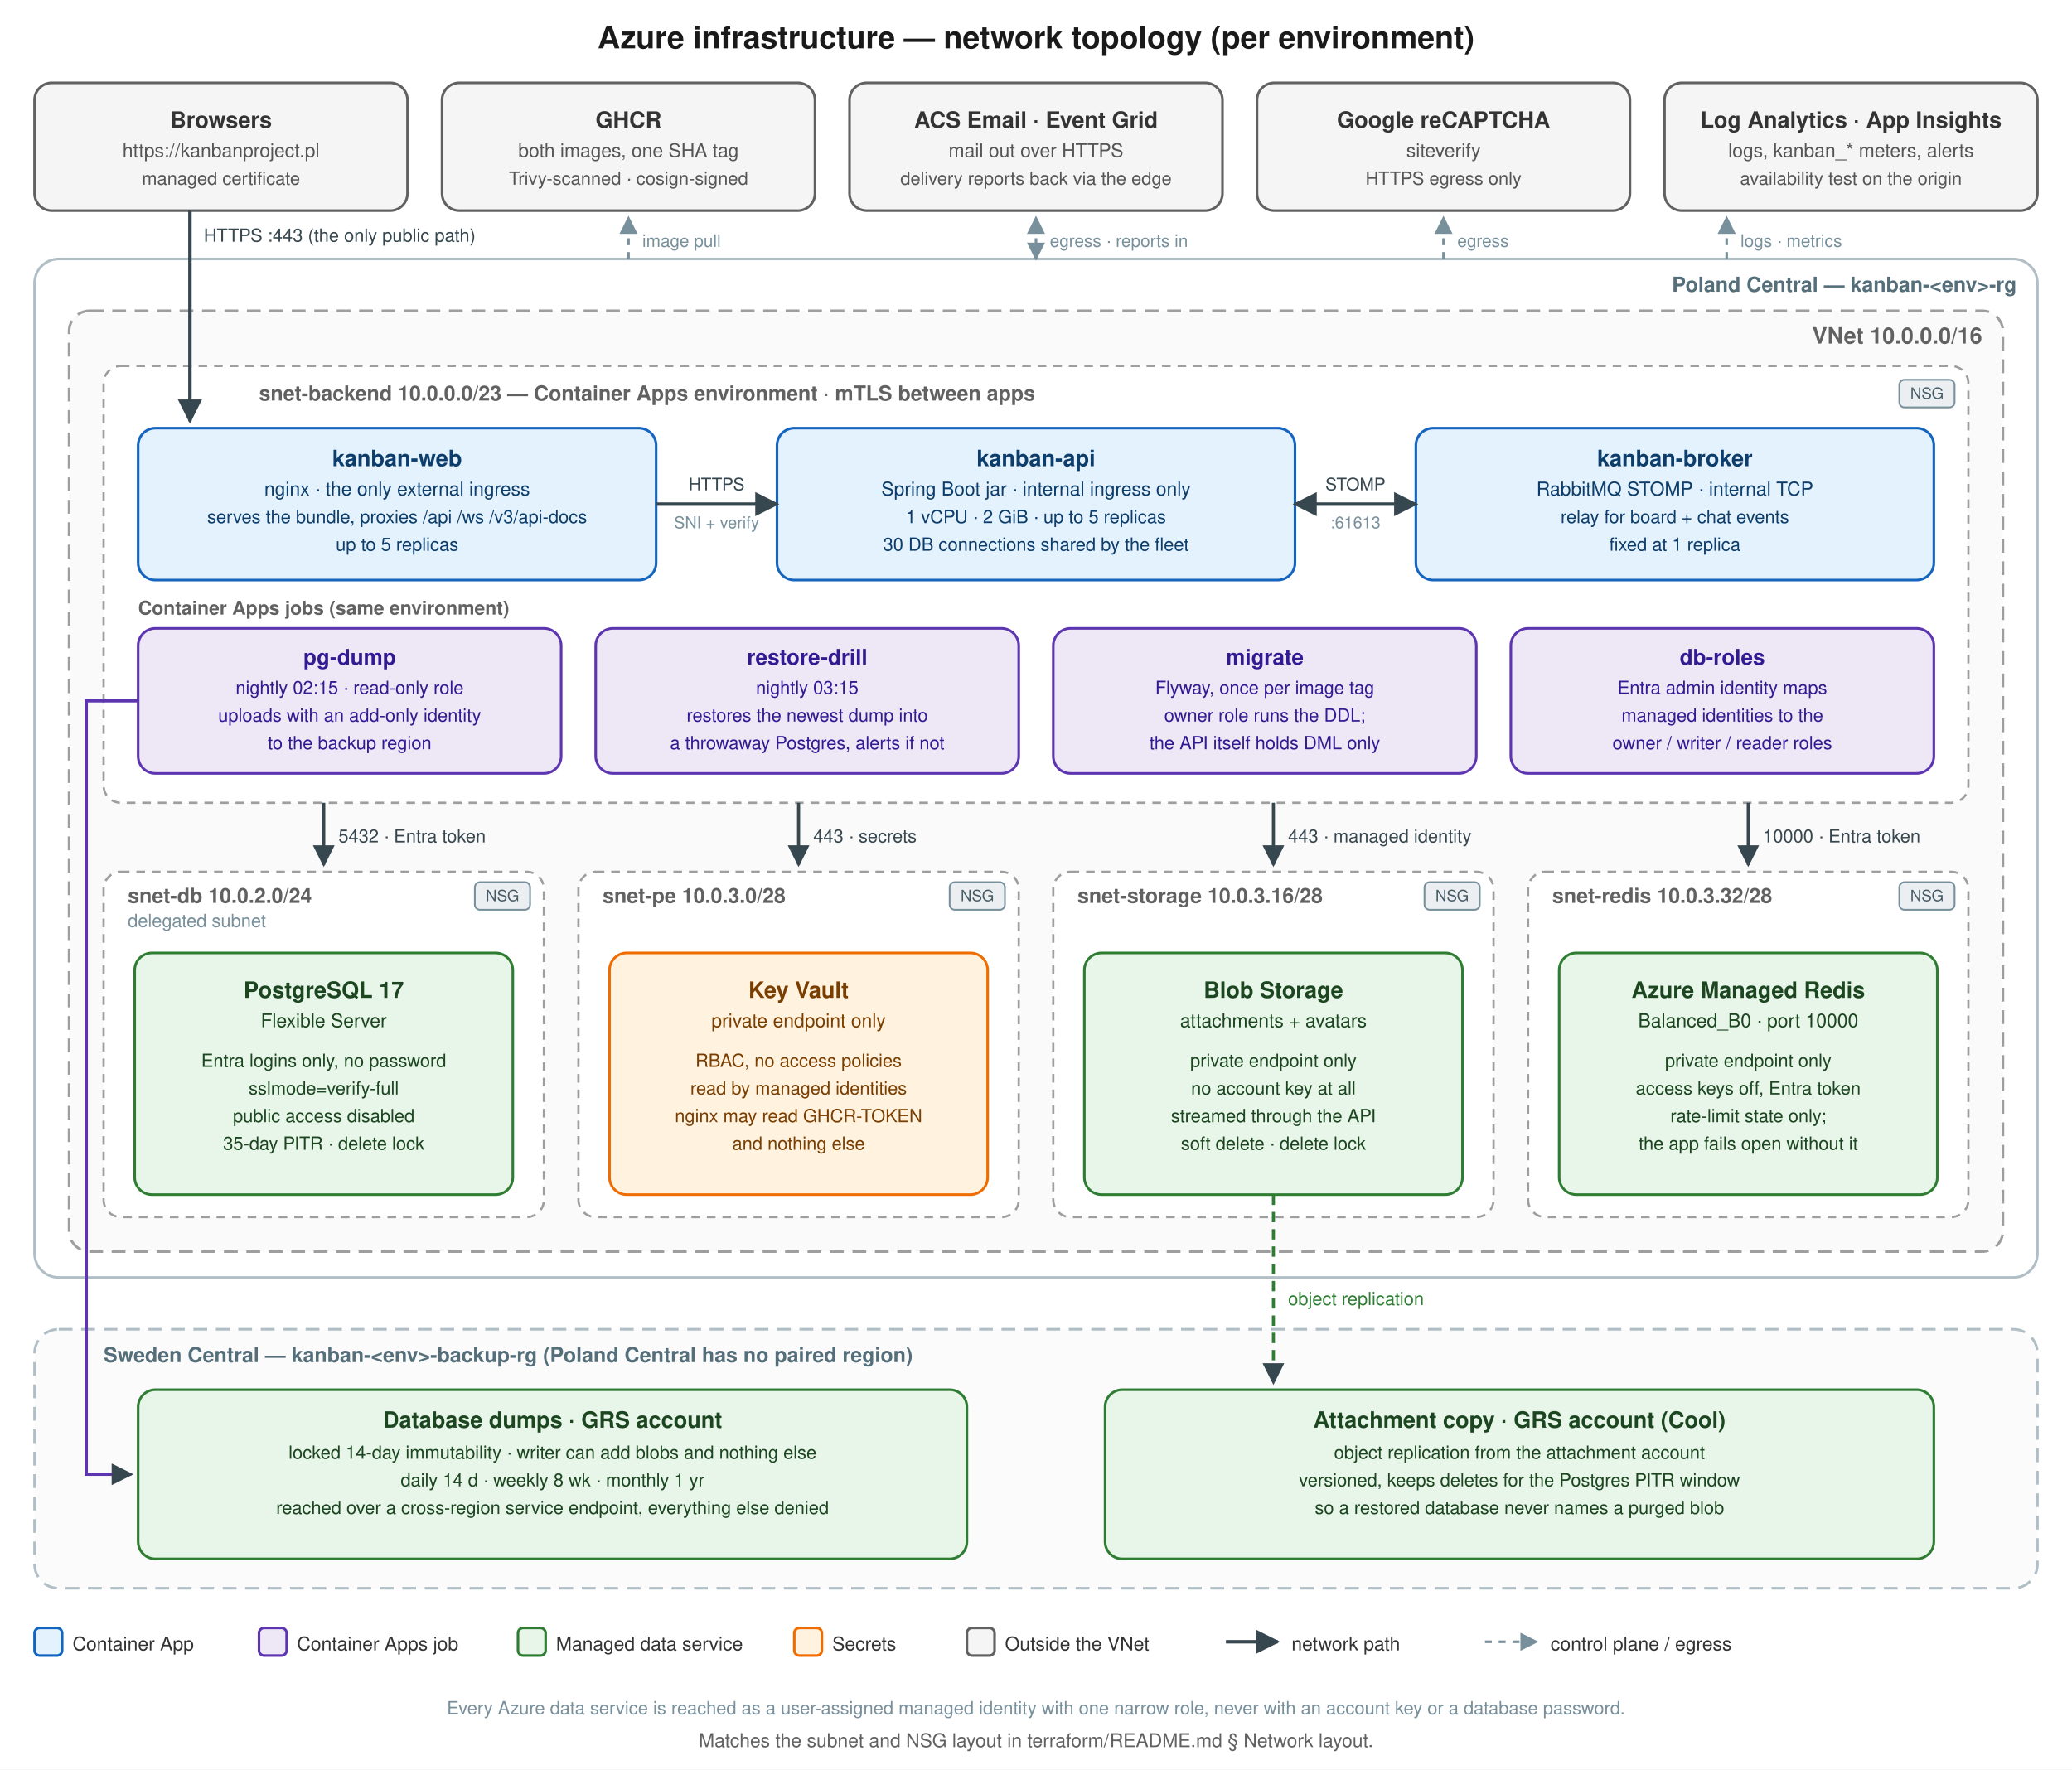
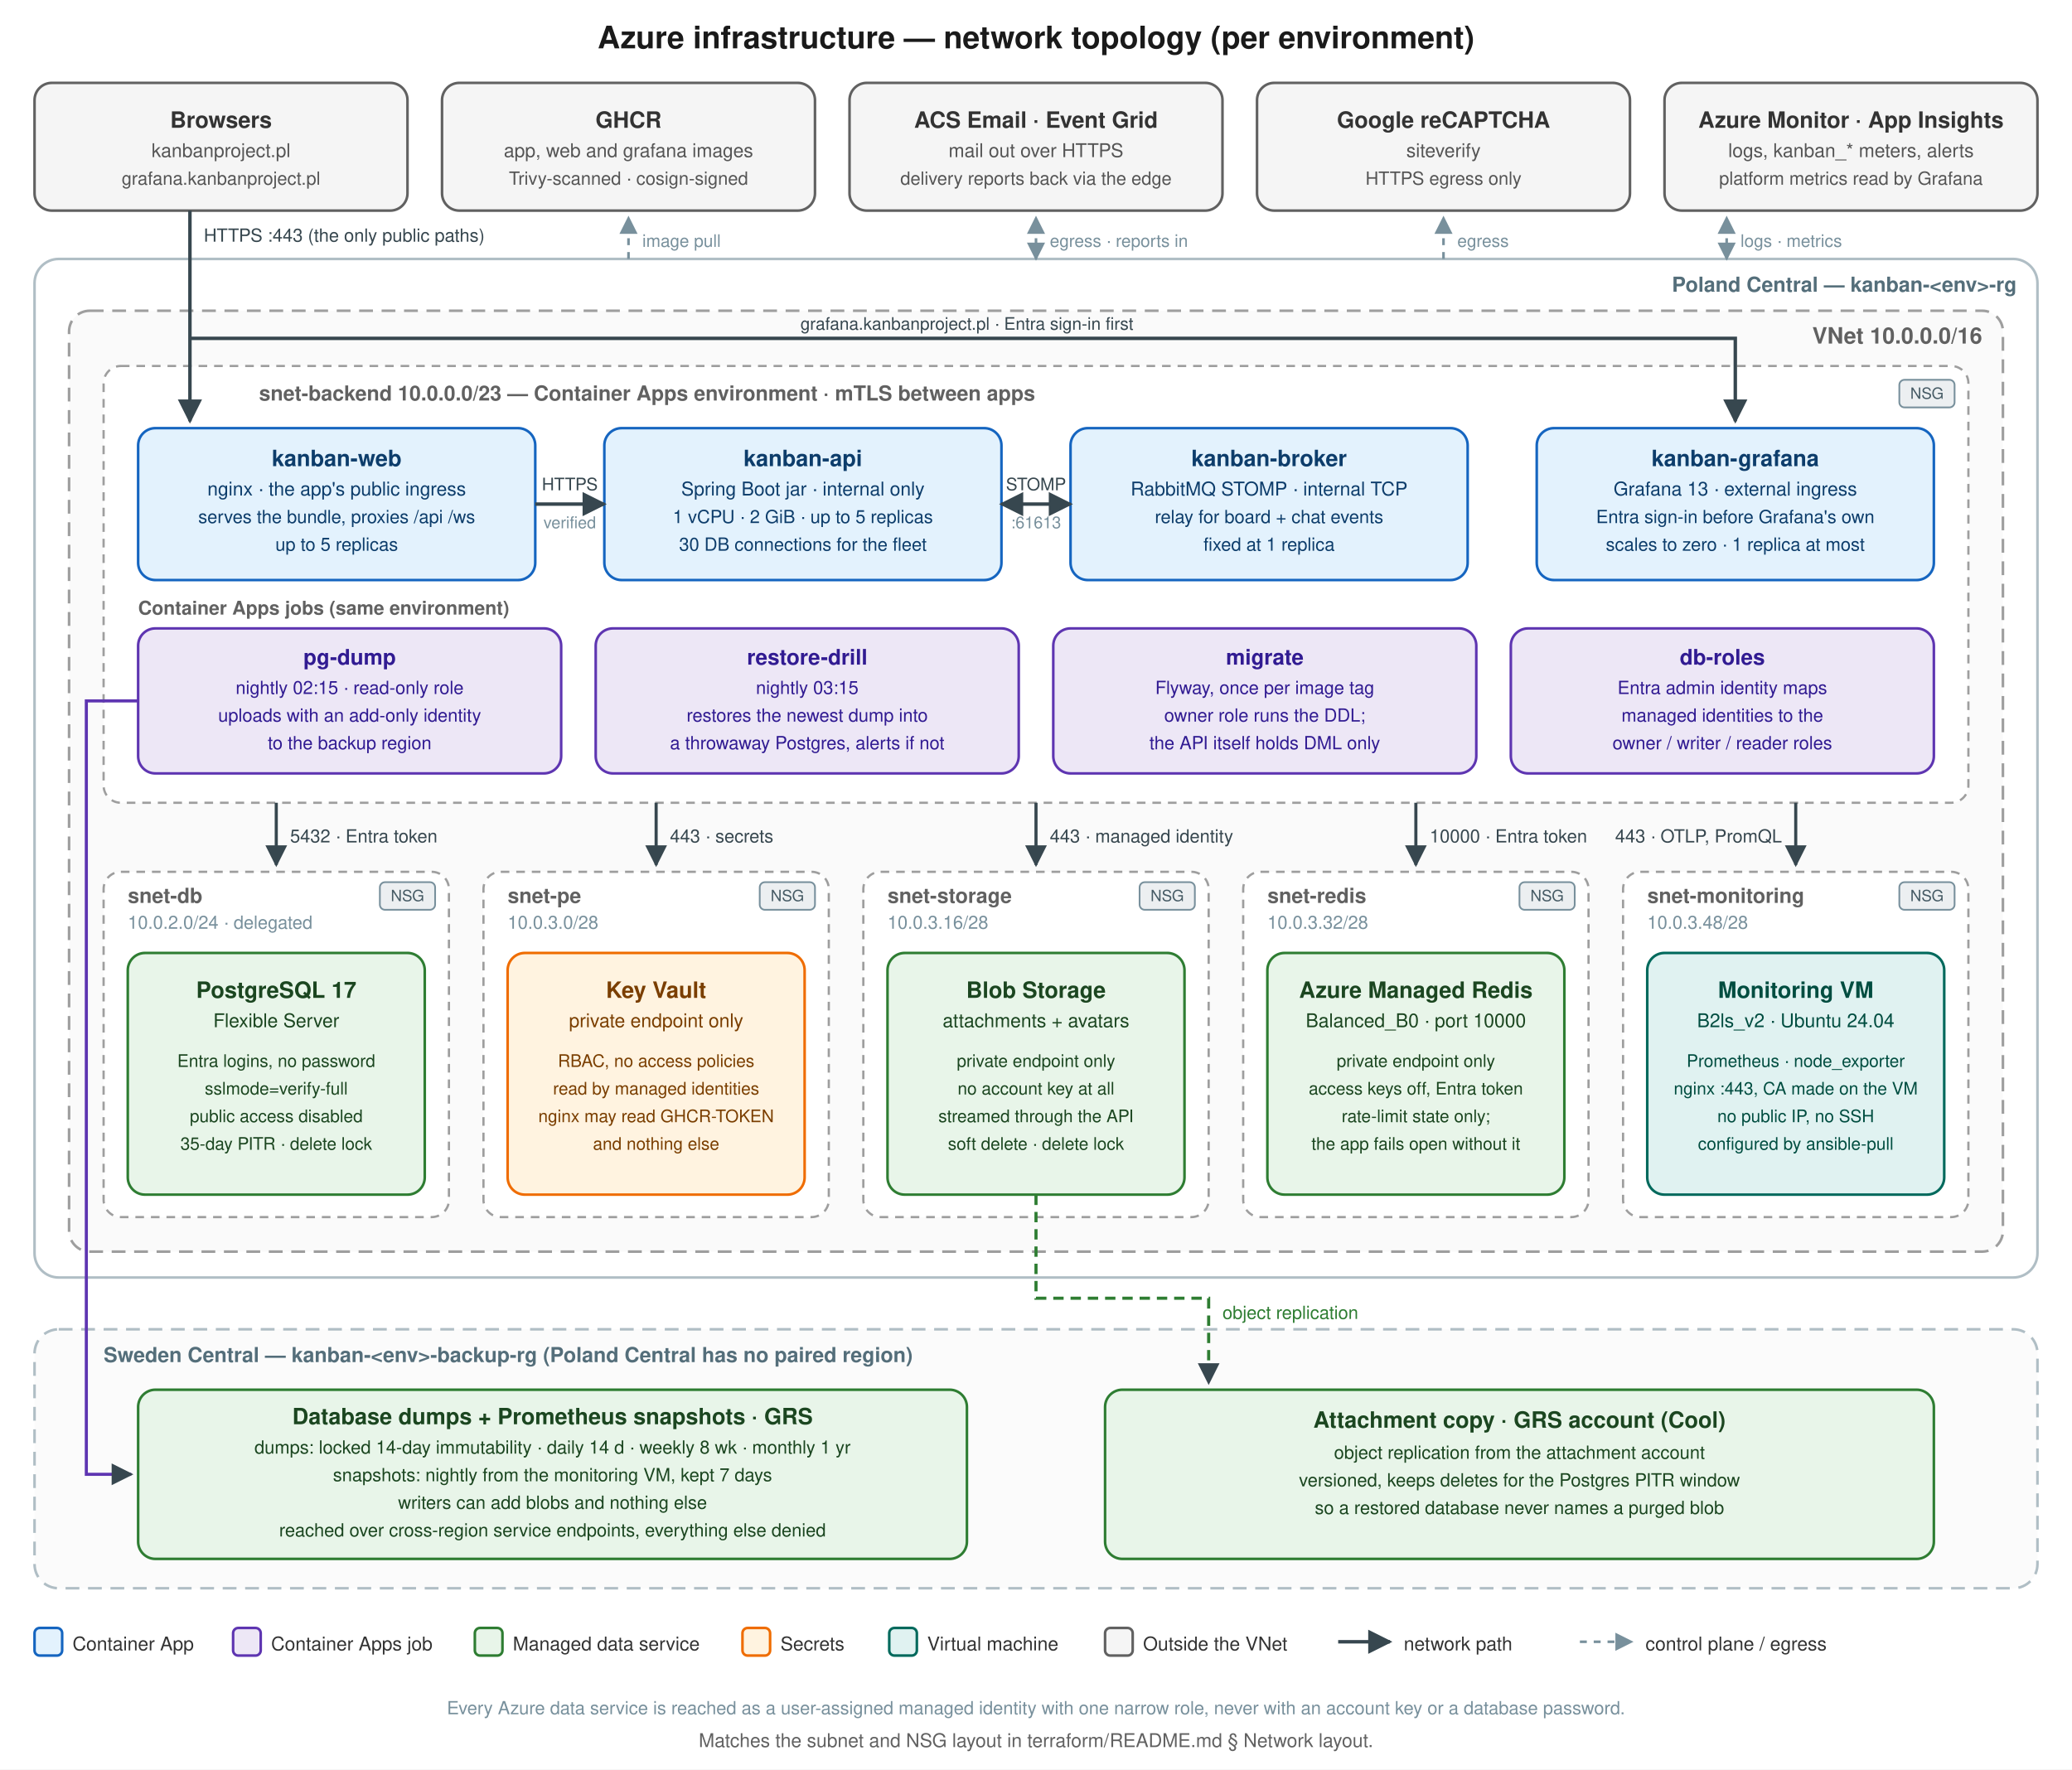
<svg xmlns="http://www.w3.org/2000/svg" viewBox="0 0 1200 1025" font-family="'Segoe UI', Helvetica, Arial, sans-serif">
  <rect x="0" y="0" width="1200" height="1025" fill="#ffffff" />
  <defs>
    <marker id="arrowSolid" viewBox="0 0 10 10" refX="9" refY="5" markerWidth="7" markerHeight="7" orient="auto-start-reverse">
      <path d="M0,0 L10,5 L0,10 z" fill="#37474f" />
    </marker>
    <marker id="arrowDashed" viewBox="0 0 10 10" refX="9" refY="5" markerWidth="7" markerHeight="7" orient="auto-start-reverse">
      <path d="M0,0 L10,5 L0,10 z" fill="#78909c" />
    </marker>
  </defs>
  <text x="600" y="28" text-anchor="middle" font-size="18" font-weight="600" fill="#1a1a1a">Azure infrastructure — network topology (per environment)</text>
  <rect x="20" y="48" width="216" height="74" rx="10" fill="#f5f5f5" stroke="#616161" stroke-width="1.5" />
  <text x="128" y="74" text-anchor="middle" font-size="13" font-weight="600" fill="#333333">Browsers</text>
-   <text x="128" y="91" text-anchor="middle" font-size="11" fill="#555555">https://kanbanproject.pl</text>
-   <text x="128" y="107" text-anchor="middle" font-size="10.5" fill="#555555">managed certificate</text>
+   <text x="128" y="91" text-anchor="middle" font-size="11" fill="#555555">kanbanproject.pl</text>
+   <text x="128" y="107" text-anchor="middle" font-size="10.5" fill="#555555">grafana.kanbanproject.pl</text>
  <rect x="256" y="48" width="216" height="74" rx="10" fill="#f5f5f5" stroke="#616161" stroke-width="1.5" />
  <text x="364" y="74" text-anchor="middle" font-size="13" font-weight="600" fill="#333333">GHCR</text>
-   <text x="364" y="91" text-anchor="middle" font-size="11" fill="#555555">both images, one SHA tag</text>
+   <text x="364" y="91" text-anchor="middle" font-size="11" fill="#555555">app, web and grafana images</text>
  <text x="364" y="107" text-anchor="middle" font-size="10.5" fill="#555555">Trivy-scanned · cosign-signed</text>
  <rect x="492" y="48" width="216" height="74" rx="10" fill="#f5f5f5" stroke="#616161" stroke-width="1.5" />
  <text x="600" y="74" text-anchor="middle" font-size="13" font-weight="600" fill="#333333">ACS Email · Event Grid</text>
  <text x="600" y="91" text-anchor="middle" font-size="11" fill="#555555">mail out over HTTPS</text>
  <text x="600" y="107" text-anchor="middle" font-size="10.5" fill="#555555">delivery reports back via the edge</text>
  <rect x="728" y="48" width="216" height="74" rx="10" fill="#f5f5f5" stroke="#616161" stroke-width="1.5" />
  <text x="836" y="74" text-anchor="middle" font-size="13" font-weight="600" fill="#333333">Google reCAPTCHA</text>
  <text x="836" y="91" text-anchor="middle" font-size="11" fill="#555555">siteverify</text>
  <text x="836" y="107" text-anchor="middle" font-size="10.5" fill="#555555">HTTPS egress only</text>
  <rect x="964" y="48" width="216" height="74" rx="10" fill="#f5f5f5" stroke="#616161" stroke-width="1.5" />
-   <text x="1072" y="74" text-anchor="middle" font-size="13" font-weight="600" fill="#333333">Log Analytics · App Insights</text>
+   <text x="1072" y="74" text-anchor="middle" font-size="13" font-weight="600" fill="#333333">Azure Monitor · App Insights</text>
  <text x="1072" y="91" text-anchor="middle" font-size="11" fill="#555555">logs, kanban_* meters, alerts</text>
-   <text x="1072" y="107" text-anchor="middle" font-size="10.5" fill="#555555">availability test on the origin</text>
+   <text x="1072" y="107" text-anchor="middle" font-size="10.5" fill="#555555">platform metrics read by Grafana</text>
  <rect x="20" y="150" width="1160" height="590" rx="14" fill="#ffffff" stroke="#b0bec5" stroke-width="1.5" />
  <text x="1168" y="169" text-anchor="end" font-size="12" font-weight="600" fill="#546e7a">Poland Central — kanban-&lt;env&gt;-rg</text>
  <rect x="40" y="180" width="1120" height="545" rx="12" fill="#fafafa" stroke="#9e9e9e" stroke-width="1.5" stroke-dasharray="8,5" />
  <text x="1148" y="199" text-anchor="end" font-size="13" font-weight="600" fill="#616161">VNet 10.0.0.0/16</text>
  <rect x="60" y="212" width="1080" height="253" rx="10" fill="#ffffff" stroke="#9e9e9e" stroke-width="1.3" stroke-dasharray="5,4" />
  <text x="150" y="232" font-size="12" font-weight="600" fill="#616161">snet-backend 10.0.0.0/23 — Container Apps environment · mTLS between apps</text>
  <rect x="1100" y="220" width="32" height="16" rx="3" fill="#eceff1" stroke="#78909c" stroke-width="1" />
  <text x="1116" y="231" text-anchor="middle" font-size="9" fill="#455a64">NSG</text>
-   <rect x="80" y="248" width="300" height="88" rx="10" fill="#e3f2fd" stroke="#1565c0" stroke-width="1.5" />
-   <text x="230" y="270" text-anchor="middle" font-size="13" font-weight="600" fill="#0d3d6b">kanban-web</text>
-   <text x="230" y="287" text-anchor="middle" font-size="11" fill="#0d3d6b">nginx · the only external ingress</text>
-   <text x="230" y="303" text-anchor="middle" font-size="10.5" fill="#0d3d6b">serves the bundle, proxies /api /ws /v3/api-docs</text>
-   <text x="230" y="319" text-anchor="middle" font-size="10.5" fill="#0d3d6b">up to 5 replicas</text>
-   <rect x="450" y="248" width="300" height="88" rx="10" fill="#e3f2fd" stroke="#1565c0" stroke-width="1.5" />
-   <text x="600" y="270" text-anchor="middle" font-size="13" font-weight="600" fill="#0d3d6b">kanban-api</text>
-   <text x="600" y="287" text-anchor="middle" font-size="11" fill="#0d3d6b">Spring Boot jar · internal ingress only</text>
-   <text x="600" y="303" text-anchor="middle" font-size="10.5" fill="#0d3d6b">1 vCPU · 2 GiB · up to 5 replicas</text>
-   <text x="600" y="319" text-anchor="middle" font-size="10.5" fill="#0d3d6b">30 DB connections shared by the fleet</text>
-   <rect x="820" y="248" width="300" height="88" rx="10" fill="#e3f2fd" stroke="#1565c0" stroke-width="1.5" />
-   <text x="970" y="270" text-anchor="middle" font-size="13" font-weight="600" fill="#0d3d6b">kanban-broker</text>
-   <text x="970" y="287" text-anchor="middle" font-size="11" fill="#0d3d6b">RabbitMQ STOMP · internal TCP</text>
-   <text x="970" y="303" text-anchor="middle" font-size="10.5" fill="#0d3d6b">relay for board + chat events</text>
-   <text x="970" y="319" text-anchor="middle" font-size="10.5" fill="#0d3d6b">fixed at 1 replica</text>
-   <line x1="380" y1="292" x2="450" y2="292" stroke="#37474f" stroke-width="2" marker-end="url(#arrowSolid)" />
-   <text x="415" y="284" text-anchor="middle" font-size="10" fill="#37474f">HTTPS</text>
-   <text x="415" y="306" text-anchor="middle" font-size="9.5" fill="#78909c">SNI + verify</text>
-   <line x1="750" y1="292" x2="820" y2="292" stroke="#37474f" stroke-width="2" marker-end="url(#arrowSolid)" marker-start="url(#arrowSolid)" />
-   <text x="785" y="284" text-anchor="middle" font-size="10" fill="#37474f">STOMP</text>
-   <text x="785" y="306" text-anchor="middle" font-size="9.5" fill="#78909c">:61613</text>
+   <rect x="80" y="248" width="230" height="88" rx="10" fill="#e3f2fd" stroke="#1565c0" stroke-width="1.5" />
+   <text x="195" y="270" text-anchor="middle" font-size="13" font-weight="600" fill="#0d3d6b">kanban-web</text>
+   <text x="195" y="287" text-anchor="middle" font-size="11" fill="#0d3d6b">nginx · the app's public ingress</text>
+   <text x="195" y="303" text-anchor="middle" font-size="10.5" fill="#0d3d6b">serves the bundle, proxies /api /ws</text>
+   <text x="195" y="319" text-anchor="middle" font-size="10.5" fill="#0d3d6b">up to 5 replicas</text>
+   <rect x="350" y="248" width="230" height="88" rx="10" fill="#e3f2fd" stroke="#1565c0" stroke-width="1.5" />
+   <text x="465" y="270" text-anchor="middle" font-size="13" font-weight="600" fill="#0d3d6b">kanban-api</text>
+   <text x="465" y="287" text-anchor="middle" font-size="11" fill="#0d3d6b">Spring Boot jar · internal only</text>
+   <text x="465" y="303" text-anchor="middle" font-size="10.5" fill="#0d3d6b">1 vCPU · 2 GiB · up to 5 replicas</text>
+   <text x="465" y="319" text-anchor="middle" font-size="10.5" fill="#0d3d6b">30 DB connections for the fleet</text>
+   <rect x="620" y="248" width="230" height="88" rx="10" fill="#e3f2fd" stroke="#1565c0" stroke-width="1.5" />
+   <text x="735" y="270" text-anchor="middle" font-size="13" font-weight="600" fill="#0d3d6b">kanban-broker</text>
+   <text x="735" y="287" text-anchor="middle" font-size="11" fill="#0d3d6b">RabbitMQ STOMP · internal TCP</text>
+   <text x="735" y="303" text-anchor="middle" font-size="10.5" fill="#0d3d6b">relay for board + chat events</text>
+   <text x="735" y="319" text-anchor="middle" font-size="10.5" fill="#0d3d6b">fixed at 1 replica</text>
+   <rect x="890" y="248" width="230" height="88" rx="10" fill="#e3f2fd" stroke="#1565c0" stroke-width="1.5" />
+   <text x="1005" y="270" text-anchor="middle" font-size="13" font-weight="600" fill="#0d3d6b">kanban-grafana</text>
+   <text x="1005" y="287" text-anchor="middle" font-size="11" fill="#0d3d6b">Grafana 13 · external ingress</text>
+   <text x="1005" y="303" text-anchor="middle" font-size="10.5" fill="#0d3d6b">Entra sign-in before Grafana's own</text>
+   <text x="1005" y="319" text-anchor="middle" font-size="10.5" fill="#0d3d6b">scales to zero · 1 replica at most</text>
+   <line x1="310" y1="292" x2="350" y2="292" stroke="#37474f" stroke-width="2" marker-end="url(#arrowSolid)" />
+   <text x="330" y="284" text-anchor="middle" font-size="10" fill="#37474f">HTTPS</text>
+   <text x="330" y="306" text-anchor="middle" font-size="9.5" fill="#78909c">verified</text>
+   <line x1="580" y1="292" x2="620" y2="292" stroke="#37474f" stroke-width="2" marker-end="url(#arrowSolid)" marker-start="url(#arrowSolid)" />
+   <text x="600" y="284" text-anchor="middle" font-size="10" fill="#37474f">STOMP</text>
+   <text x="600" y="306" text-anchor="middle" font-size="9.5" fill="#78909c">:61613</text>
  <text x="80" y="356" font-size="11" font-weight="600" fill="#616161">Container Apps jobs (same environment)</text>
  <rect x="80" y="364" width="245" height="84" rx="10" fill="#ede7f6" stroke="#5e35b1" stroke-width="1.5" />
  <text x="202.5" y="385" text-anchor="middle" font-size="12.5" font-weight="600" fill="#311b92">pg-dump</text>
  <text x="202.5" y="402" text-anchor="middle" font-size="10.5" fill="#311b92">nightly 02:15 · read-only role</text>
  <text x="202.5" y="418" text-anchor="middle" font-size="10.5" fill="#311b92">uploads with an add-only identity</text>
  <text x="202.5" y="434" text-anchor="middle" font-size="10.5" fill="#311b92">to the backup region</text>
  <rect x="345" y="364" width="245" height="84" rx="10" fill="#ede7f6" stroke="#5e35b1" stroke-width="1.5" />
  <text x="467.5" y="385" text-anchor="middle" font-size="12.5" font-weight="600" fill="#311b92">restore-drill</text>
  <text x="467.5" y="402" text-anchor="middle" font-size="10.5" fill="#311b92">nightly 03:15</text>
  <text x="467.5" y="418" text-anchor="middle" font-size="10.5" fill="#311b92">restores the newest dump into</text>
  <text x="467.5" y="434" text-anchor="middle" font-size="10.5" fill="#311b92">a throwaway Postgres, alerts if not</text>
  <rect x="610" y="364" width="245" height="84" rx="10" fill="#ede7f6" stroke="#5e35b1" stroke-width="1.5" />
  <text x="732.5" y="385" text-anchor="middle" font-size="12.5" font-weight="600" fill="#311b92">migrate</text>
  <text x="732.5" y="402" text-anchor="middle" font-size="10.5" fill="#311b92">Flyway, once per image tag</text>
  <text x="732.5" y="418" text-anchor="middle" font-size="10.5" fill="#311b92">owner role runs the DDL;</text>
  <text x="732.5" y="434" text-anchor="middle" font-size="10.5" fill="#311b92">the API itself holds DML only</text>
  <rect x="875" y="364" width="245" height="84" rx="10" fill="#ede7f6" stroke="#5e35b1" stroke-width="1.5" />
  <text x="997.5" y="385" text-anchor="middle" font-size="12.5" font-weight="600" fill="#311b92">db-roles</text>
  <text x="997.5" y="402" text-anchor="middle" font-size="10.5" fill="#311b92">Entra admin identity maps</text>
  <text x="997.5" y="418" text-anchor="middle" font-size="10.5" fill="#311b92">managed identities to the</text>
  <text x="997.5" y="434" text-anchor="middle" font-size="10.5" fill="#311b92">owner / writer / reader roles</text>
-   <rect x="60" y="505" width="255" height="200" rx="10" fill="#ffffff" stroke="#9e9e9e" stroke-width="1.3" stroke-dasharray="5,4" />
-   <text x="74" y="523" font-size="12" font-weight="600" fill="#616161">snet-db 10.0.2.0/24</text>
-   <text x="74" y="537" font-size="10.5" fill="#78909c">delegated subnet</text>
-   <rect x="275" y="511" width="32" height="16" rx="3" fill="#eceff1" stroke="#78909c" stroke-width="1" />
-   <text x="291" y="522" text-anchor="middle" font-size="9" fill="#455a64">NSG</text>
-   <rect x="78" y="552" width="219" height="140" rx="10" fill="#e8f5e9" stroke="#2e7d32" stroke-width="1.5" />
-   <text x="187.5" y="578" text-anchor="middle" font-size="13" font-weight="600" fill="#1b4620">PostgreSQL 17</text>
-   <text x="187.5" y="595" text-anchor="middle" font-size="11" fill="#1b4620">Flexible Server</text>
-   <text x="187.5" y="618" text-anchor="middle" font-size="10.5" fill="#1b4620">Entra logins only, no password</text>
-   <text x="187.5" y="634" text-anchor="middle" font-size="10.5" fill="#1b4620">sslmode=verify-full</text>
-   <text x="187.5" y="650" text-anchor="middle" font-size="10.5" fill="#1b4620">public access disabled</text>
-   <text x="187.5" y="666" text-anchor="middle" font-size="10.5" fill="#1b4620">35-day PITR · delete lock</text>
-   <rect x="335" y="505" width="255" height="200" rx="10" fill="#ffffff" stroke="#9e9e9e" stroke-width="1.3" stroke-dasharray="5,4" />
-   <text x="349" y="523" font-size="12" font-weight="600" fill="#616161">snet-pe 10.0.3.0/28</text>
-   <rect x="550" y="511" width="32" height="16" rx="3" fill="#eceff1" stroke="#78909c" stroke-width="1" />
-   <text x="566" y="522" text-anchor="middle" font-size="9" fill="#455a64">NSG</text>
-   <rect x="353" y="552" width="219" height="140" rx="10" fill="#fff3e0" stroke="#ef6c00" stroke-width="1.5" />
-   <text x="462.5" y="578" text-anchor="middle" font-size="13" font-weight="600" fill="#7a3e00">Key Vault</text>
-   <text x="462.5" y="595" text-anchor="middle" font-size="11" fill="#7a3e00">private endpoint only</text>
-   <text x="462.5" y="618" text-anchor="middle" font-size="10.5" fill="#7a3e00">RBAC, no access policies</text>
-   <text x="462.5" y="634" text-anchor="middle" font-size="10.5" fill="#7a3e00">read by managed identities</text>
-   <text x="462.5" y="650" text-anchor="middle" font-size="10.5" fill="#7a3e00">nginx may read GHCR-TOKEN</text>
-   <text x="462.5" y="666" text-anchor="middle" font-size="10.5" fill="#7a3e00">and nothing else</text>
-   <rect x="610" y="505" width="255" height="200" rx="10" fill="#ffffff" stroke="#9e9e9e" stroke-width="1.3" stroke-dasharray="5,4" />
-   <text x="624" y="523" font-size="12" font-weight="600" fill="#616161">snet-storage 10.0.3.16/28</text>
-   <rect x="825" y="511" width="32" height="16" rx="3" fill="#eceff1" stroke="#78909c" stroke-width="1" />
-   <text x="841" y="522" text-anchor="middle" font-size="9" fill="#455a64">NSG</text>
-   <rect x="628" y="552" width="219" height="140" rx="10" fill="#e8f5e9" stroke="#2e7d32" stroke-width="1.5" />
-   <text x="737.5" y="578" text-anchor="middle" font-size="13" font-weight="600" fill="#1b4620">Blob Storage</text>
-   <text x="737.5" y="595" text-anchor="middle" font-size="11" fill="#1b4620">attachments + avatars</text>
-   <text x="737.5" y="618" text-anchor="middle" font-size="10.5" fill="#1b4620">private endpoint only</text>
-   <text x="737.5" y="634" text-anchor="middle" font-size="10.5" fill="#1b4620">no account key at all</text>
-   <text x="737.5" y="650" text-anchor="middle" font-size="10.5" fill="#1b4620">streamed through the API</text>
-   <text x="737.5" y="666" text-anchor="middle" font-size="10.5" fill="#1b4620">soft delete · delete lock</text>
-   <rect x="885" y="505" width="255" height="200" rx="10" fill="#ffffff" stroke="#9e9e9e" stroke-width="1.3" stroke-dasharray="5,4" />
-   <text x="899" y="523" font-size="12" font-weight="600" fill="#616161">snet-redis 10.0.3.32/28</text>
+   <rect x="60" y="505" width="200" height="200" rx="10" fill="#ffffff" stroke="#9e9e9e" stroke-width="1.3" stroke-dasharray="5,4" />
+   <text x="74" y="523" font-size="12" font-weight="600" fill="#616161">snet-db</text>
+   <text x="74" y="538" font-size="10.5" fill="#78909c">10.0.2.0/24 · delegated</text>
+   <rect x="220" y="511" width="32" height="16" rx="3" fill="#eceff1" stroke="#78909c" stroke-width="1" />
+   <text x="236" y="522" text-anchor="middle" font-size="9" fill="#455a64">NSG</text>
+   <rect x="74" y="552" width="172" height="140" rx="10" fill="#e8f5e9" stroke="#2e7d32" stroke-width="1.5" />
+   <text x="160" y="578" text-anchor="middle" font-size="13" font-weight="600" fill="#1b4620">PostgreSQL 17</text>
+   <text x="160" y="595" text-anchor="middle" font-size="11" fill="#1b4620">Flexible Server</text>
+   <text x="160" y="618" text-anchor="middle" font-size="10" fill="#1b4620">Entra logins, no password</text>
+   <text x="160" y="634" text-anchor="middle" font-size="10" fill="#1b4620">sslmode=verify-full</text>
+   <text x="160" y="650" text-anchor="middle" font-size="10" fill="#1b4620">public access disabled</text>
+   <text x="160" y="666" text-anchor="middle" font-size="10" fill="#1b4620">35-day PITR · delete lock</text>
+   <rect x="280" y="505" width="200" height="200" rx="10" fill="#ffffff" stroke="#9e9e9e" stroke-width="1.3" stroke-dasharray="5,4" />
+   <text x="294" y="523" font-size="12" font-weight="600" fill="#616161">snet-pe</text>
+   <text x="294" y="538" font-size="10.5" fill="#78909c">10.0.3.0/28</text>
+   <rect x="440" y="511" width="32" height="16" rx="3" fill="#eceff1" stroke="#78909c" stroke-width="1" />
+   <text x="456" y="522" text-anchor="middle" font-size="9" fill="#455a64">NSG</text>
+   <rect x="294" y="552" width="172" height="140" rx="10" fill="#fff3e0" stroke="#ef6c00" stroke-width="1.5" />
+   <text x="380" y="578" text-anchor="middle" font-size="13" font-weight="600" fill="#7a3e00">Key Vault</text>
+   <text x="380" y="595" text-anchor="middle" font-size="11" fill="#7a3e00">private endpoint only</text>
+   <text x="380" y="618" text-anchor="middle" font-size="10" fill="#7a3e00">RBAC, no access policies</text>
+   <text x="380" y="634" text-anchor="middle" font-size="10" fill="#7a3e00">read by managed identities</text>
+   <text x="380" y="650" text-anchor="middle" font-size="10" fill="#7a3e00">nginx may read GHCR-TOKEN</text>
+   <text x="380" y="666" text-anchor="middle" font-size="10" fill="#7a3e00">and nothing else</text>
+   <rect x="500" y="505" width="200" height="200" rx="10" fill="#ffffff" stroke="#9e9e9e" stroke-width="1.3" stroke-dasharray="5,4" />
+   <text x="514" y="523" font-size="12" font-weight="600" fill="#616161">snet-storage</text>
+   <text x="514" y="538" font-size="10.5" fill="#78909c">10.0.3.16/28</text>
+   <rect x="660" y="511" width="32" height="16" rx="3" fill="#eceff1" stroke="#78909c" stroke-width="1" />
+   <text x="676" y="522" text-anchor="middle" font-size="9" fill="#455a64">NSG</text>
+   <rect x="514" y="552" width="172" height="140" rx="10" fill="#e8f5e9" stroke="#2e7d32" stroke-width="1.5" />
+   <text x="600" y="578" text-anchor="middle" font-size="13" font-weight="600" fill="#1b4620">Blob Storage</text>
+   <text x="600" y="595" text-anchor="middle" font-size="11" fill="#1b4620">attachments + avatars</text>
+   <text x="600" y="618" text-anchor="middle" font-size="10" fill="#1b4620">private endpoint only</text>
+   <text x="600" y="634" text-anchor="middle" font-size="10" fill="#1b4620">no account key at all</text>
+   <text x="600" y="650" text-anchor="middle" font-size="10" fill="#1b4620">streamed through the API</text>
+   <text x="600" y="666" text-anchor="middle" font-size="10" fill="#1b4620">soft delete · delete lock</text>
+   <rect x="720" y="505" width="200" height="200" rx="10" fill="#ffffff" stroke="#9e9e9e" stroke-width="1.3" stroke-dasharray="5,4" />
+   <text x="734" y="523" font-size="12" font-weight="600" fill="#616161">snet-redis</text>
+   <text x="734" y="538" font-size="10.5" fill="#78909c">10.0.3.32/28</text>
+   <rect x="880" y="511" width="32" height="16" rx="3" fill="#eceff1" stroke="#78909c" stroke-width="1" />
+   <text x="896" y="522" text-anchor="middle" font-size="9" fill="#455a64">NSG</text>
+   <rect x="734" y="552" width="172" height="140" rx="10" fill="#e8f5e9" stroke="#2e7d32" stroke-width="1.5" />
+   <text x="820" y="578" text-anchor="middle" font-size="13" font-weight="600" fill="#1b4620">Azure Managed Redis</text>
+   <text x="820" y="595" text-anchor="middle" font-size="11" fill="#1b4620">Balanced_B0 · port 10000</text>
+   <text x="820" y="618" text-anchor="middle" font-size="10" fill="#1b4620">private endpoint only</text>
+   <text x="820" y="634" text-anchor="middle" font-size="10" fill="#1b4620">access keys off, Entra token</text>
+   <text x="820" y="650" text-anchor="middle" font-size="10" fill="#1b4620">rate-limit state only;</text>
+   <text x="820" y="666" text-anchor="middle" font-size="10" fill="#1b4620">the app fails open without it</text>
+   <rect x="940" y="505" width="200" height="200" rx="10" fill="#ffffff" stroke="#9e9e9e" stroke-width="1.3" stroke-dasharray="5,4" />
+   <text x="954" y="523" font-size="12" font-weight="600" fill="#616161">snet-monitoring</text>
+   <text x="954" y="538" font-size="10.5" fill="#78909c">10.0.3.48/28</text>
  <rect x="1100" y="511" width="32" height="16" rx="3" fill="#eceff1" stroke="#78909c" stroke-width="1" />
  <text x="1116" y="522" text-anchor="middle" font-size="9" fill="#455a64">NSG</text>
-   <rect x="903" y="552" width="219" height="140" rx="10" fill="#e8f5e9" stroke="#2e7d32" stroke-width="1.5" />
-   <text x="1012.5" y="578" text-anchor="middle" font-size="13" font-weight="600" fill="#1b4620">Azure Managed Redis</text>
-   <text x="1012.5" y="595" text-anchor="middle" font-size="11" fill="#1b4620">Balanced_B0 · port 10000</text>
-   <text x="1012.5" y="618" text-anchor="middle" font-size="10.5" fill="#1b4620">private endpoint only</text>
-   <text x="1012.5" y="634" text-anchor="middle" font-size="10.5" fill="#1b4620">access keys off, Entra token</text>
-   <text x="1012.5" y="650" text-anchor="middle" font-size="10.5" fill="#1b4620">rate-limit state only;</text>
-   <text x="1012.5" y="666" text-anchor="middle" font-size="10.5" fill="#1b4620">the app fails open without it</text>
-   <line x1="187.5" y1="465" x2="187.5" y2="501" stroke="#37474f" stroke-width="1.8" marker-end="url(#arrowSolid)" />
-   <text x="196" y="488" font-size="10.5" fill="#37474f">5432 · Entra token</text>
-   <line x1="462.5" y1="465" x2="462.5" y2="501" stroke="#37474f" stroke-width="1.8" marker-end="url(#arrowSolid)" />
-   <text x="471" y="488" font-size="10.5" fill="#37474f">443 · secrets</text>
-   <line x1="737.5" y1="465" x2="737.5" y2="501" stroke="#37474f" stroke-width="1.8" marker-end="url(#arrowSolid)" />
-   <text x="746" y="488" font-size="10.5" fill="#37474f">443 · managed identity</text>
-   <line x1="1012.5" y1="465" x2="1012.5" y2="501" stroke="#37474f" stroke-width="1.8" marker-end="url(#arrowSolid)" />
-   <text x="1021" y="488" font-size="10.5" fill="#37474f">10000 · Entra token</text>
+   <rect x="954" y="552" width="172" height="140" rx="10" fill="#e0f2f1" stroke="#00695c" stroke-width="1.5" />
+   <text x="1040" y="578" text-anchor="middle" font-size="13" font-weight="600" fill="#004d40">Monitoring VM</text>
+   <text x="1040" y="595" text-anchor="middle" font-size="11" fill="#004d40">B2ls_v2 · Ubuntu 24.04</text>
+   <text x="1040" y="618" text-anchor="middle" font-size="10" fill="#004d40">Prometheus · node_exporter</text>
+   <text x="1040" y="634" text-anchor="middle" font-size="10" fill="#004d40">nginx :443, CA made on the VM</text>
+   <text x="1040" y="650" text-anchor="middle" font-size="10" fill="#004d40">no public IP, no SSH</text>
+   <text x="1040" y="666" text-anchor="middle" font-size="10" fill="#004d40">configured by ansible-pull</text>
+   <line x1="160" y1="465" x2="160" y2="501" stroke="#37474f" stroke-width="1.8" marker-end="url(#arrowSolid)" />
+   <text x="168" y="488" font-size="10.5" fill="#37474f">5432 · Entra token</text>
+   <line x1="380" y1="465" x2="380" y2="501" stroke="#37474f" stroke-width="1.8" marker-end="url(#arrowSolid)" />
+   <text x="388" y="488" font-size="10.5" fill="#37474f">443 · secrets</text>
+   <line x1="600" y1="465" x2="600" y2="501" stroke="#37474f" stroke-width="1.8" marker-end="url(#arrowSolid)" />
+   <text x="608" y="488" font-size="10.5" fill="#37474f">443 · managed identity</text>
+   <line x1="820" y1="465" x2="820" y2="501" stroke="#37474f" stroke-width="1.8" marker-end="url(#arrowSolid)" />
+   <text x="828" y="488" font-size="10.5" fill="#37474f">10000 · Entra token</text>
+   <line x1="1040" y1="465" x2="1040" y2="501" stroke="#37474f" stroke-width="1.8" marker-end="url(#arrowSolid)" />
+   <text x="1032" y="488" text-anchor="end" font-size="10.5" fill="#37474f">443 · OTLP, PromQL</text>
  <line x1="110" y1="122" x2="110" y2="244" stroke="#37474f" stroke-width="2" marker-end="url(#arrowSolid)" />
-   <text x="118" y="140" font-size="10.5" fill="#37474f">HTTPS :443 (the only public path)</text>
+   <text x="118" y="140" font-size="10.5" fill="#37474f">HTTPS :443 (the only public paths)</text>
+   <polyline points="110,196 1005,196 1005,244" fill="none" stroke="#37474f" stroke-width="2" marker-end="url(#arrowSolid)" />
+   <text x="560" y="191" text-anchor="middle" font-size="10" fill="#37474f">grafana.kanbanproject.pl · Entra sign-in first</text>
  <line x1="364" y1="150" x2="364" y2="126" stroke="#78909c" stroke-width="1.5" stroke-dasharray="4,4" marker-end="url(#arrowDashed)" />
  <text x="372" y="143" font-size="10" fill="#78909c">image pull</text>
  <line x1="600" y1="150" x2="600" y2="126" stroke="#78909c" stroke-width="1.5" stroke-dasharray="4,4" marker-end="url(#arrowDashed)" marker-start="url(#arrowDashed)" />
  <text x="608" y="143" font-size="10" fill="#78909c">egress · reports in</text>
  <line x1="836" y1="150" x2="836" y2="126" stroke="#78909c" stroke-width="1.5" stroke-dasharray="4,4" marker-end="url(#arrowDashed)" />
  <text x="844" y="143" font-size="10" fill="#78909c">egress</text>
-   <line x1="1000" y1="150" x2="1000" y2="126" stroke="#78909c" stroke-width="1.5" stroke-dasharray="4,4" marker-end="url(#arrowDashed)" />
+   <line x1="1000" y1="150" x2="1000" y2="126" stroke="#78909c" stroke-width="1.5" stroke-dasharray="4,4" marker-end="url(#arrowDashed)" marker-start="url(#arrowDashed)" />
  <text x="1008" y="143" font-size="10" fill="#78909c">logs · metrics</text>
  <rect x="20" y="770" width="1160" height="150" rx="14" fill="#fbfbfb" stroke="#b0bec5" stroke-width="1.5" stroke-dasharray="8,5" />
  <text x="60" y="789" font-size="12" font-weight="600" fill="#546e7a">Sweden Central — kanban-&lt;env&gt;-backup-rg (Poland Central has no paired region)</text>
  <rect x="80" y="805" width="480" height="98" rx="10" fill="#e8f5e9" stroke="#2e7d32" stroke-width="1.5" />
-   <text x="320" y="827" text-anchor="middle" font-size="13" font-weight="600" fill="#1b4620">Database dumps · GRS account</text>
-   <text x="320" y="845" text-anchor="middle" font-size="10.5" fill="#1b4620">locked 14-day immutability · writer can add blobs and nothing else</text>
-   <text x="320" y="861" text-anchor="middle" font-size="10.5" fill="#1b4620">daily 14 d · weekly 8 wk · monthly 1 yr</text>
-   <text x="320" y="877" text-anchor="middle" font-size="10.5" fill="#1b4620">reached over a cross-region service endpoint, everything else denied</text>
+   <text x="320" y="825" text-anchor="middle" font-size="13" font-weight="600" fill="#1b4620">Database dumps + Prometheus snapshots · GRS</text>
+   <text x="320" y="842" text-anchor="middle" font-size="10.5" fill="#1b4620">dumps: locked 14-day immutability · daily 14 d · weekly 8 wk · monthly 1 yr</text>
+   <text x="320" y="858" text-anchor="middle" font-size="10.5" fill="#1b4620">snapshots: nightly from the monitoring VM, kept 7 days</text>
+   <text x="320" y="874" text-anchor="middle" font-size="10.5" fill="#1b4620">writers can add blobs and nothing else</text>
+   <text x="320" y="890" text-anchor="middle" font-size="10.5" fill="#1b4620">reached over cross-region service endpoints, everything else denied</text>
  <rect x="640" y="805" width="480" height="98" rx="10" fill="#e8f5e9" stroke="#2e7d32" stroke-width="1.5" />
  <text x="880" y="827" text-anchor="middle" font-size="13" font-weight="600" fill="#1b4620">Attachment copy · GRS account (Cool)</text>
  <text x="880" y="845" text-anchor="middle" font-size="10.5" fill="#1b4620">object replication from the attachment account</text>
  <text x="880" y="861" text-anchor="middle" font-size="10.5" fill="#1b4620">versioned, keeps deletes for the Postgres PITR window</text>
  <text x="880" y="877" text-anchor="middle" font-size="10.5" fill="#1b4620">so a restored database never names a purged blob</text>
  <polyline points="80,406 50,406 50,854 76,854" fill="none" stroke="#5e35b1" stroke-width="1.8" marker-end="url(#arrowSolid)" />
-   <line x1="737.5" y1="692" x2="737.5" y2="801" stroke="#2e7d32" stroke-width="1.8" stroke-dasharray="6,4" marker-end="url(#arrowSolid)" />
-   <text x="746" y="756" font-size="10.5" fill="#2e7d32">object replication</text>
+   <polyline points="600,692 600,752 700,752 700,801" fill="none" stroke="#2e7d32" stroke-width="1.8" stroke-dasharray="6,4" marker-end="url(#arrowSolid)" />
+   <text x="708" y="764" font-size="10.5" fill="#2e7d32">object replication</text>
  <rect x="20" y="943" width="16" height="16" rx="3" fill="#e3f2fd" stroke="#1565c0" stroke-width="1.5" />
  <text x="42" y="956" font-size="11" fill="#333333">Container App</text>
-   <rect x="150" y="943" width="16" height="16" rx="3" fill="#ede7f6" stroke="#5e35b1" stroke-width="1.5" />
-   <text x="172" y="956" font-size="11" fill="#333333">Container Apps job</text>
-   <rect x="300" y="943" width="16" height="16" rx="3" fill="#e8f5e9" stroke="#2e7d32" stroke-width="1.5" />
-   <text x="322" y="956" font-size="11" fill="#333333">Managed data service</text>
-   <rect x="460" y="943" width="16" height="16" rx="3" fill="#fff3e0" stroke="#ef6c00" stroke-width="1.5" />
-   <text x="482" y="956" font-size="11" fill="#333333">Secrets</text>
-   <rect x="560" y="943" width="16" height="16" rx="3" fill="#f5f5f5" stroke="#616161" stroke-width="1.5" />
-   <text x="582" y="956" font-size="11" fill="#333333">Outside the VNet</text>
-   <line x1="710" y1="951" x2="740" y2="951" stroke="#37474f" stroke-width="2" marker-end="url(#arrowSolid)" />
-   <text x="748" y="956" font-size="11" fill="#333333">network path</text>
-   <line x1="860" y1="951" x2="890" y2="951" stroke="#78909c" stroke-width="1.5" stroke-dasharray="4,4" marker-end="url(#arrowDashed)" />
-   <text x="898" y="956" font-size="11" fill="#333333">control plane / egress</text>
+   <rect x="135" y="943" width="16" height="16" rx="3" fill="#ede7f6" stroke="#5e35b1" stroke-width="1.5" />
+   <text x="157" y="956" font-size="11" fill="#333333">Container Apps job</text>
+   <rect x="275" y="943" width="16" height="16" rx="3" fill="#e8f5e9" stroke="#2e7d32" stroke-width="1.5" />
+   <text x="297" y="956" font-size="11" fill="#333333">Managed data service</text>
+   <rect x="430" y="943" width="16" height="16" rx="3" fill="#fff3e0" stroke="#ef6c00" stroke-width="1.5" />
+   <text x="452" y="956" font-size="11" fill="#333333">Secrets</text>
+   <rect x="515" y="943" width="16" height="16" rx="3" fill="#e0f2f1" stroke="#00695c" stroke-width="1.5" />
+   <text x="537" y="956" font-size="11" fill="#333333">Virtual machine</text>
+   <rect x="640" y="943" width="16" height="16" rx="3" fill="#f5f5f5" stroke="#616161" stroke-width="1.5" />
+   <text x="662" y="956" font-size="11" fill="#333333">Outside the VNet</text>
+   <line x1="775" y1="951" x2="805" y2="951" stroke="#37474f" stroke-width="2" marker-end="url(#arrowSolid)" />
+   <text x="813" y="956" font-size="11" fill="#333333">network path</text>
+   <line x1="915" y1="951" x2="945" y2="951" stroke="#78909c" stroke-width="1.5" stroke-dasharray="4,4" marker-end="url(#arrowDashed)" />
+   <text x="953" y="956" font-size="11" fill="#333333">control plane / egress</text>
  <text x="600" y="993" text-anchor="middle" font-size="10.5" fill="#78909c">Every Azure data service is reached as a user-assigned managed identity with one narrow role, never with an account key or a database password.</text>
  <text x="600" y="1012" text-anchor="middle" font-size="11" fill="#616161">Matches the subnet and NSG layout in terraform/README.md § Network layout.</text>
</svg>
